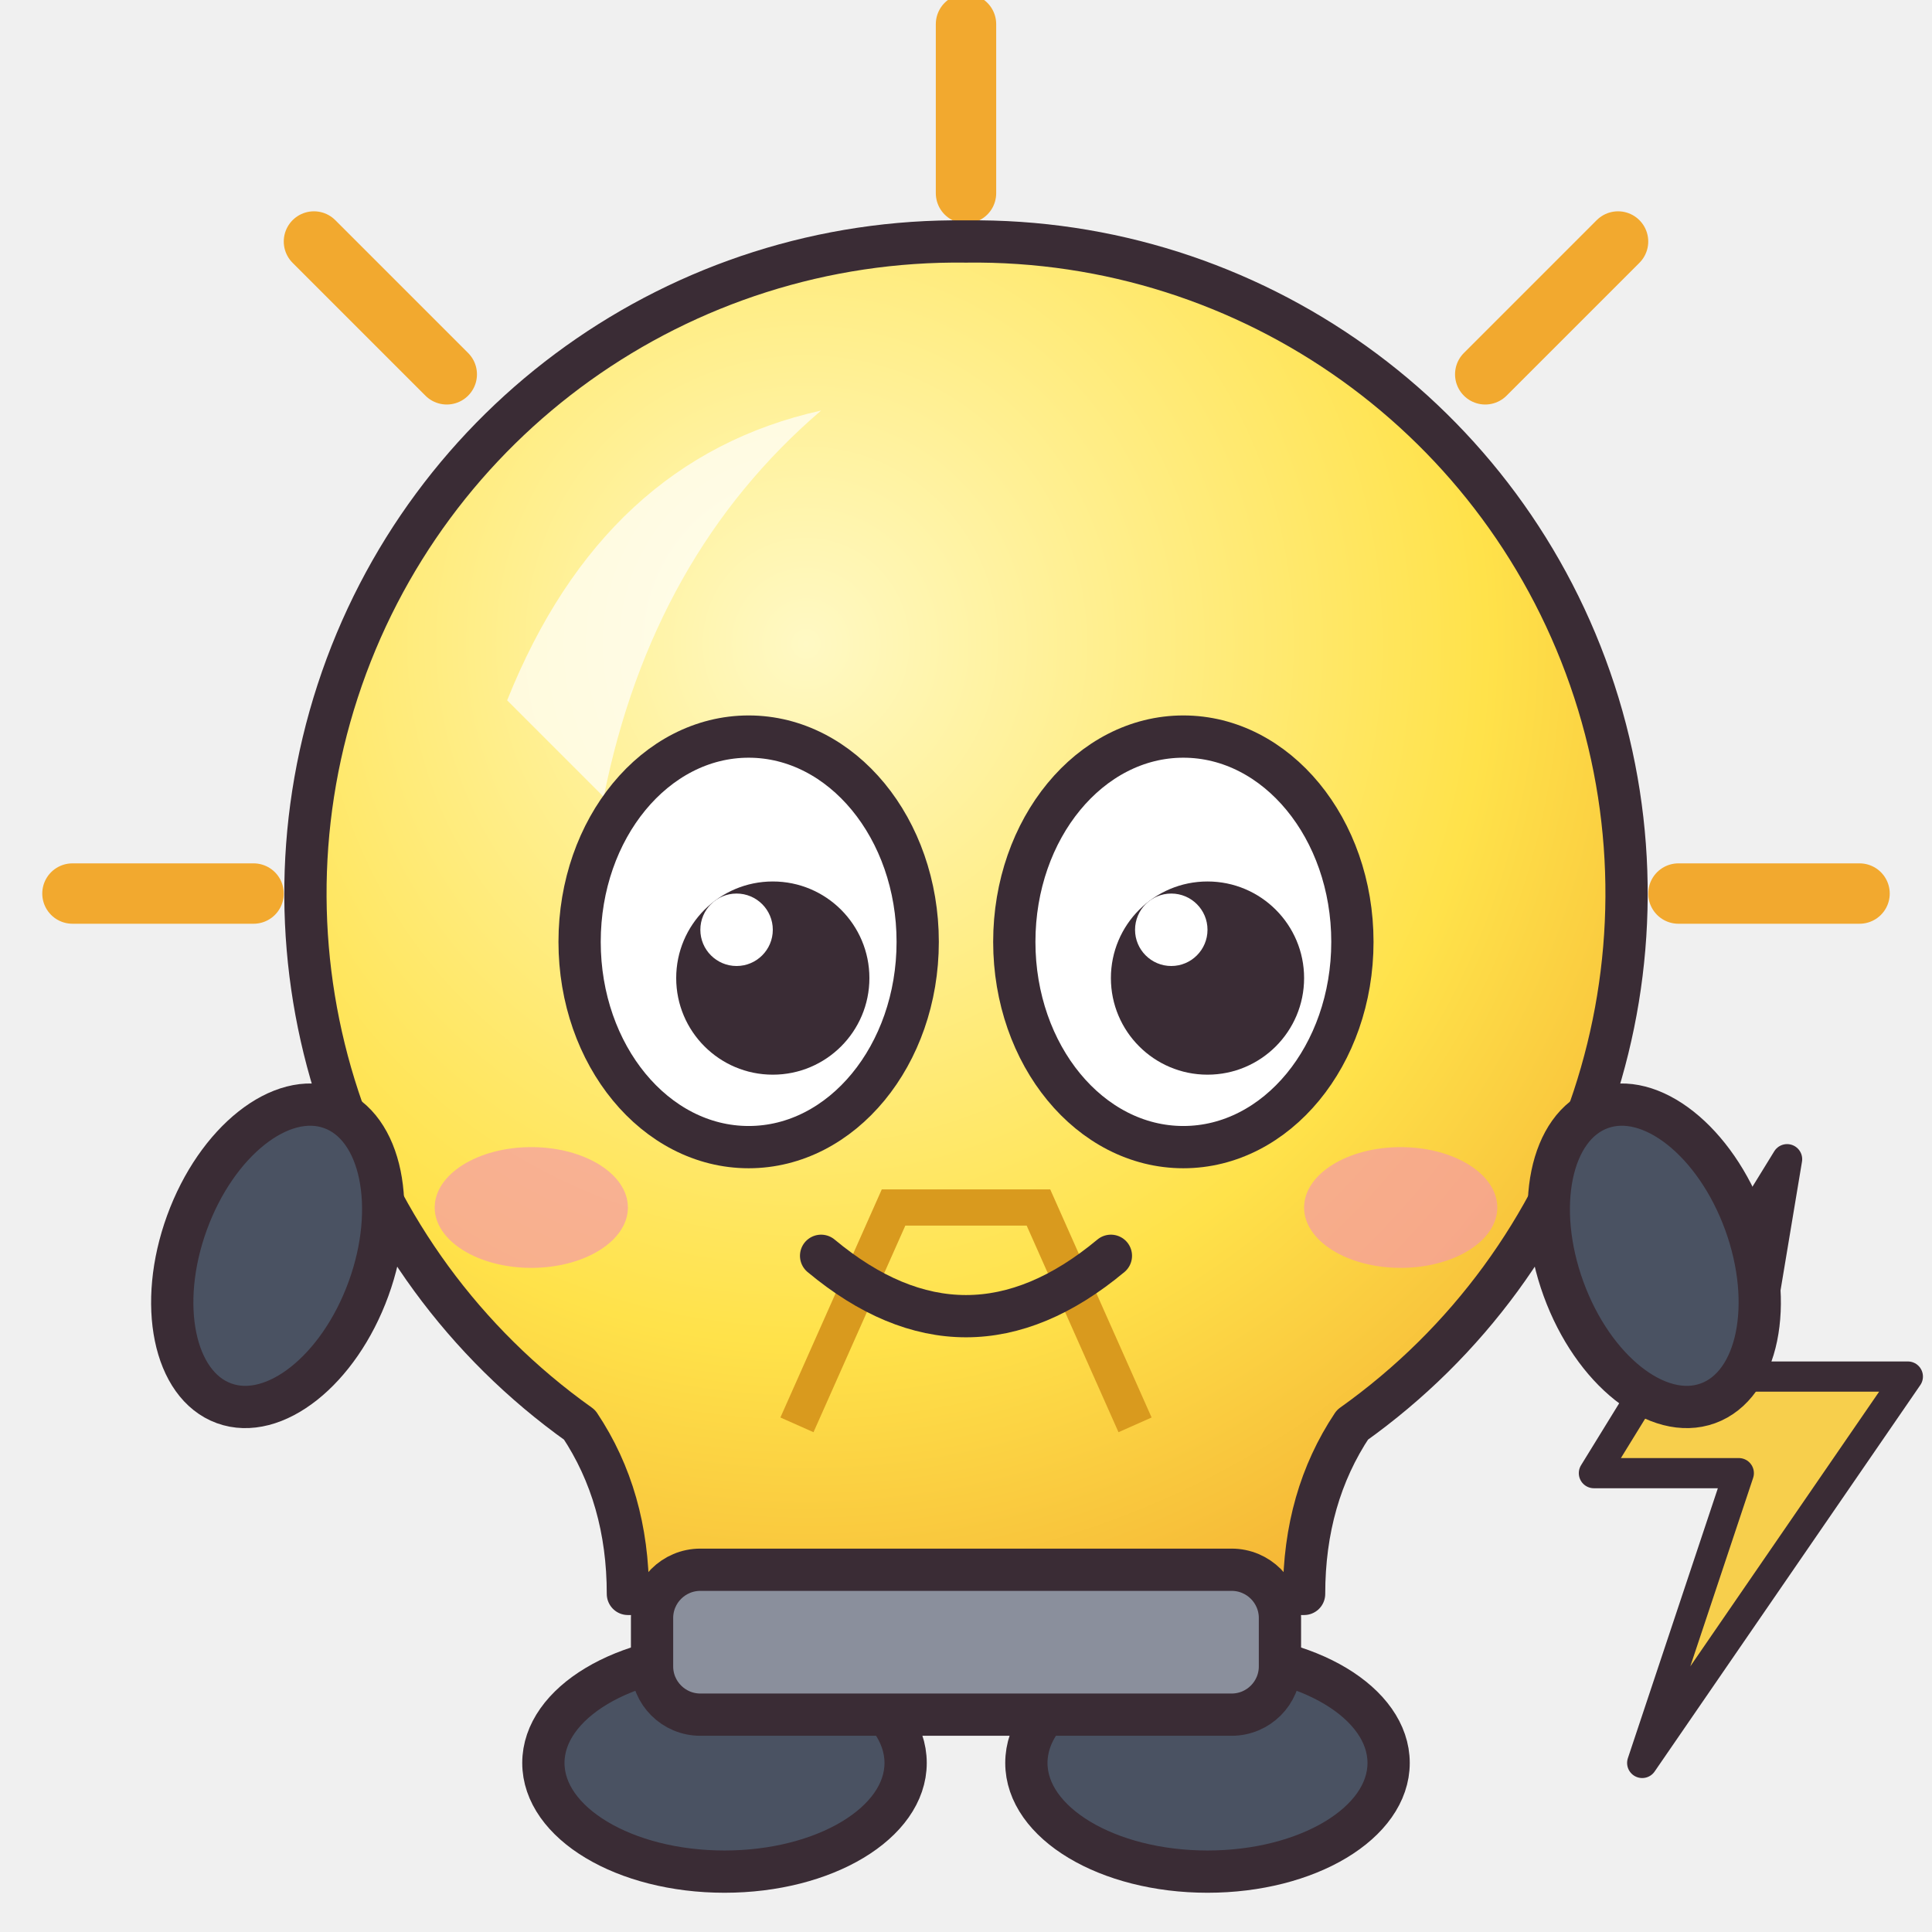
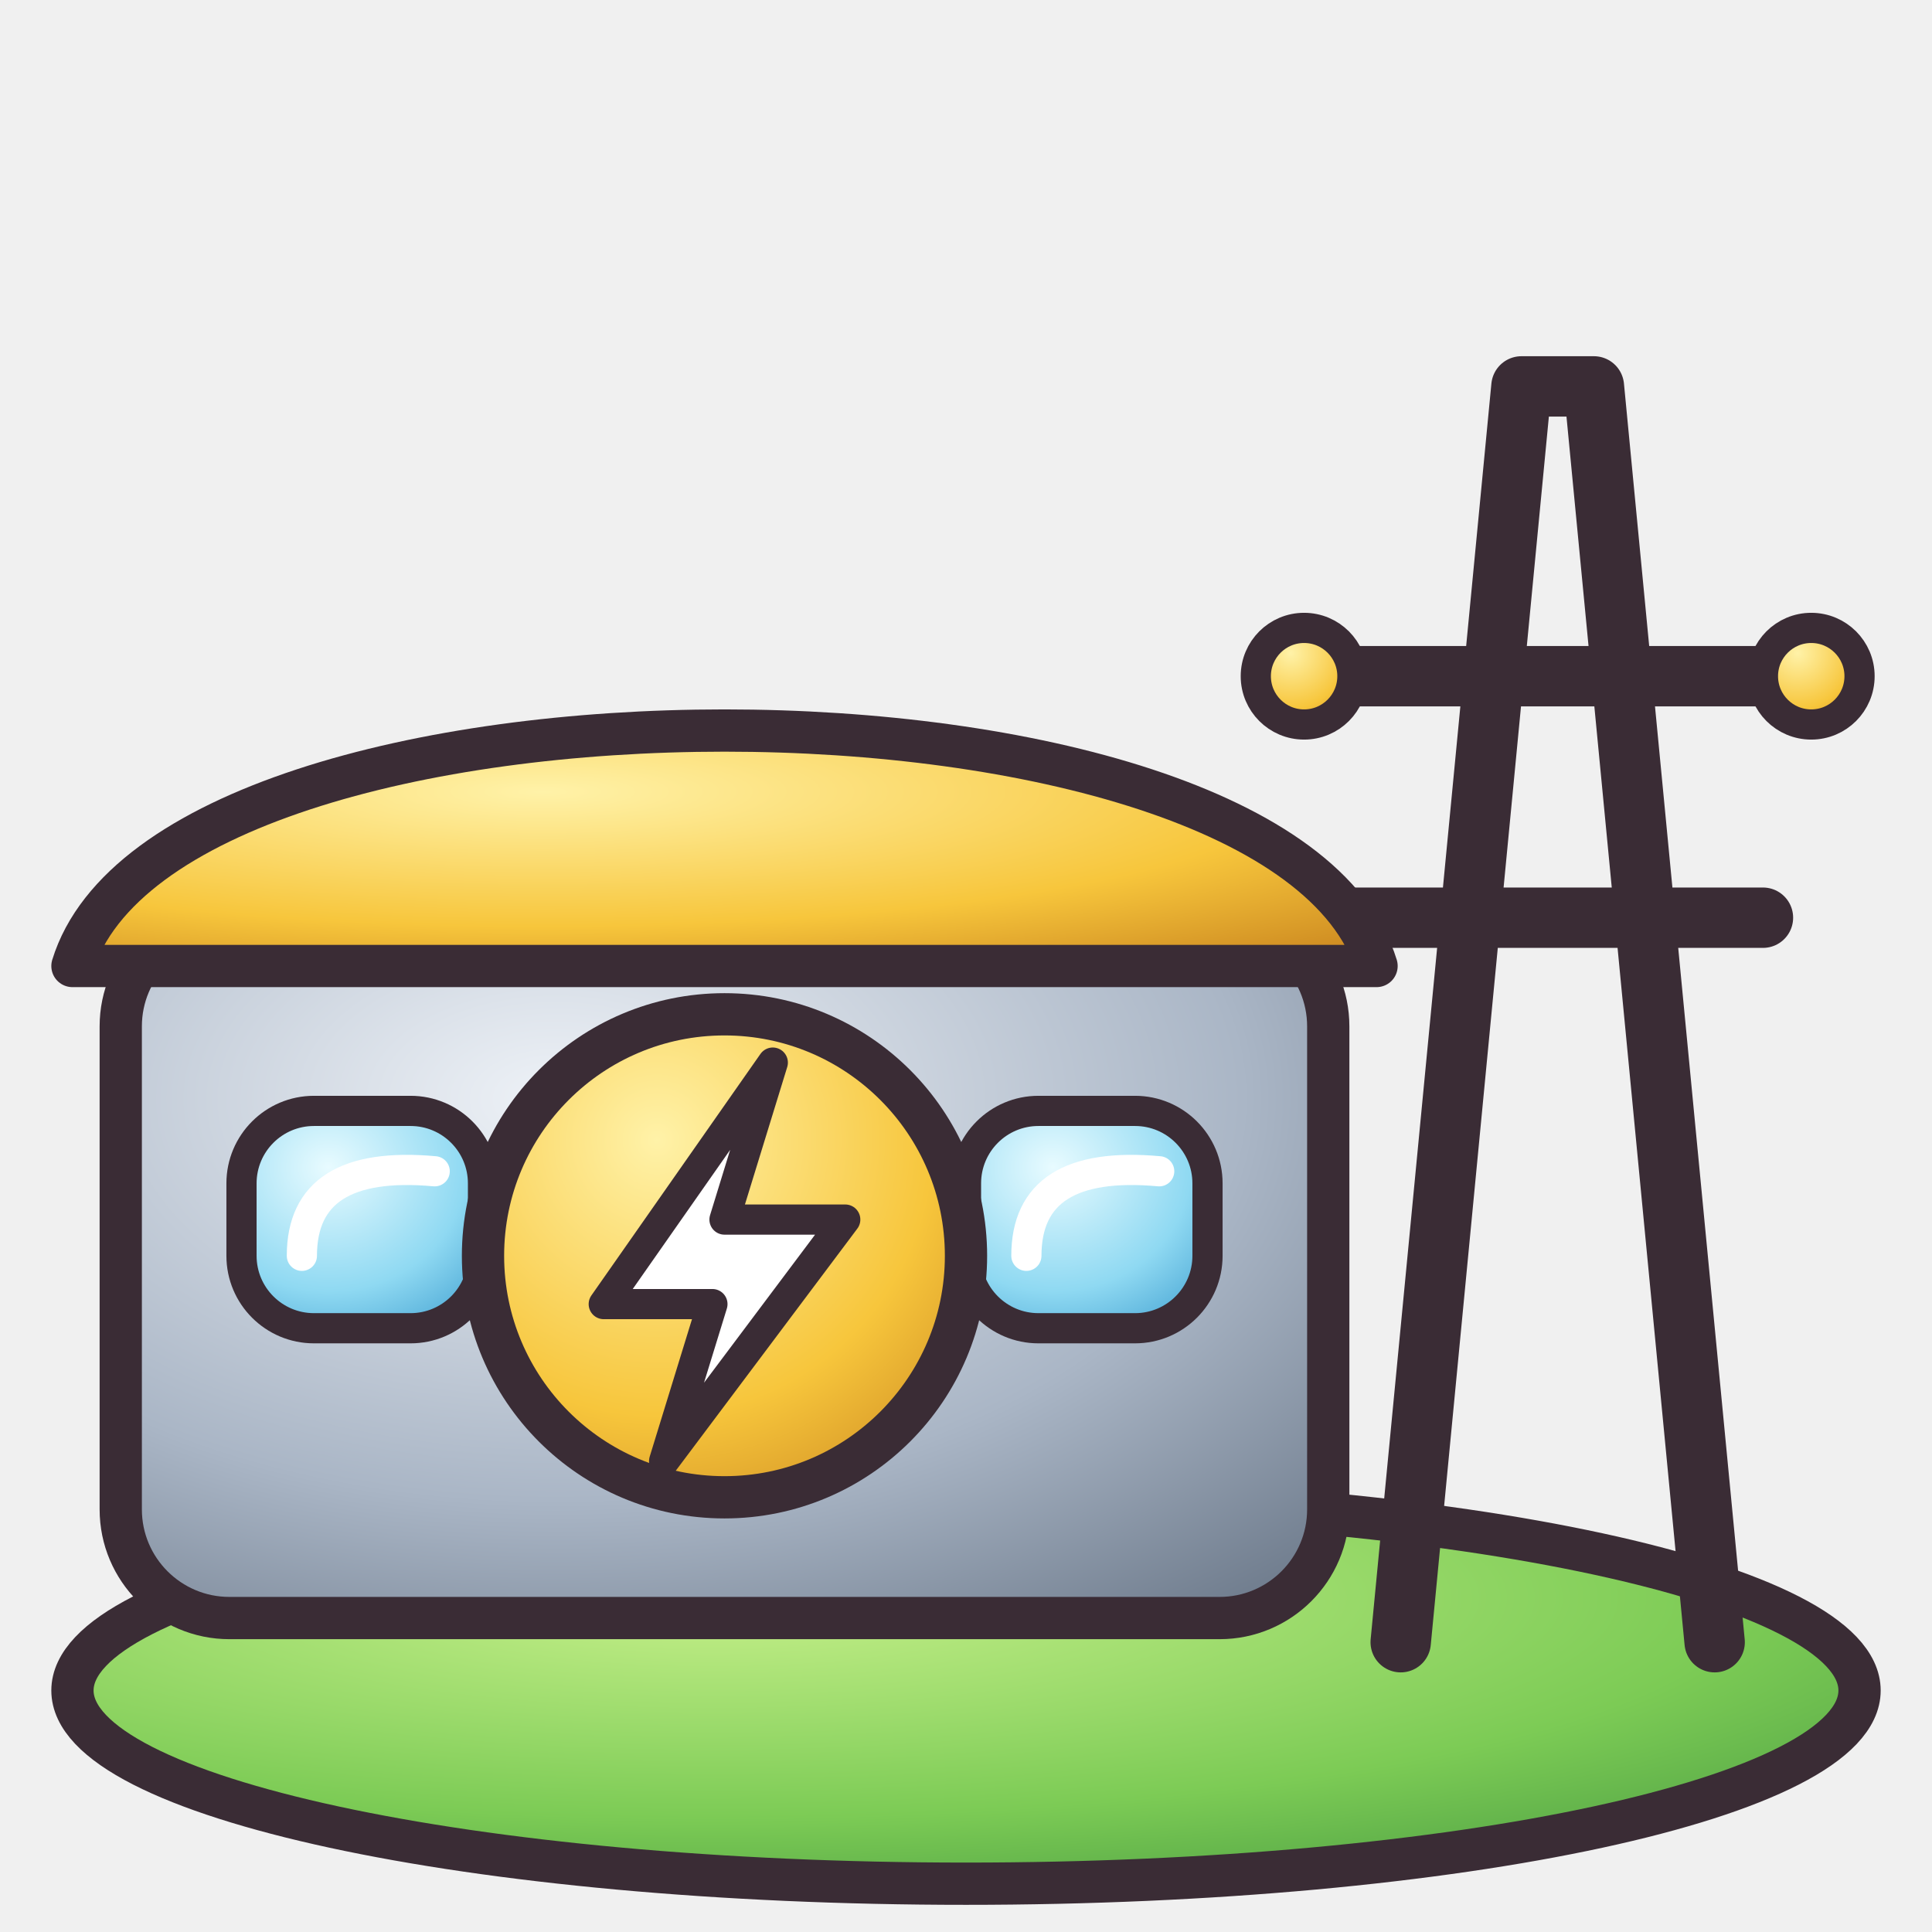
<svg xmlns="http://www.w3.org/2000/svg" viewBox="0 0 160 160" width="160" height="160">
  <defs>
-     <radialGradient id="b" cx=".38" cy=".3" r=".85">
-       <stop offset="0" stop-color="#fff9c4" />
-       <stop offset=".6" stop-color="#ffe24a" />
-       <stop offset="1" stop-color="#f2a92f" />
+     <radialGradient id="grass" cx=".36" cy=".26" r=".95">
+       <stop offset="0" stop-color="#c6f08a" />
+       <stop offset=".6" stop-color="#7ccb55" />
+       <stop offset="1" stop-color="#43963f" />
+     </radialGradient>
+     <radialGradient id="glass" cx=".36" cy=".26" r=".95">
+       <stop offset="0" stop-color="#e8fbff" />
+       <stop offset=".6" stop-color="#8fd9f2" />
+       <stop offset="1" stop-color="#3f9fd0" />
+     </radialGradient>
+     <radialGradient id="smoke" cx=".36" cy=".26" r=".95">
+       <stop offset="0" stop-color="#ffffff" />
+       <stop offset=".6" stop-color="#e4e8ee" />
+       <stop offset="1" stop-color="#aeb7c4" />
+     </radialGradient>
+     <radialGradient id="red" cx=".36" cy=".26" r=".95">
+       <stop offset="0" stop-color="#ff9d8c" />
+       <stop offset=".6" stop-color="#e8533f" />
+       <stop offset="1" stop-color="#ab2c26" />
+     </radialGradient>
+     <radialGradient id="steel" cx=".36" cy=".26" r=".95">
+       <stop offset="0" stop-color="#eef2f7" />
+       <stop offset=".6" stop-color="#aab6c6" />
+       <stop offset="1" stop-color="#6a7788" />
+     </radialGradient>
+     <radialGradient id="brick" cx=".36" cy=".26" r=".95">
+       <stop offset="0" stop-color="#f2a878" />
+       <stop offset=".6" stop-color="#cf6a42" />
+       <stop offset="1" stop-color="#94402a" />
+     </radialGradient>
+     <radialGradient id="wood" cx=".36" cy=".26" r=".95">
+       <stop offset="0" stop-color="#e8b878" />
+       <stop offset=".6" stop-color="#c07f42" />
+       <stop offset="1" stop-color="#7f4d24" />
+     </radialGradient>
+     <radialGradient id="cream" cx=".36" cy=".26" r=".95">
+       <stop offset="0" stop-color="#fff8e6" />
+       <stop offset=".6" stop-color="#f4e0b2" />
+       <stop offset="1" stop-color="#cfa766" />
+     </radialGradient>
+     <radialGradient id="gold" cx=".36" cy=".26" r=".95">
+       <stop offset="0" stop-color="#fff2a8" />
+       <stop offset=".6" stop-color="#f7c63c" />
+       <stop offset="1" stop-color="#c9841e" />
+     </radialGradient>
+     <radialGradient id="green" cx=".36" cy=".26" r=".95">
+       <stop offset="0" stop-color="#d6f7a6" />
+       <stop offset=".6" stop-color="#74cc5a" />
+       <stop offset="1" stop-color="#2f8a44" />
    </radialGradient>
  </defs>
-   <path d="M80 2v14M26 20l11 11M134 20l-11 11M6 74h15M154 74h-15" stroke="#f2a92f" stroke-width="5" stroke-linecap="round" />
-   <path d="M148 96l-16 26h12l-8 24 22-32h-13z" fill="#f7cf4c" stroke="#3a2c35" stroke-width="2.5" stroke-linejoin="round" stroke-linecap="round" />
-   <ellipse cx="60" cy="146" rx="15" ry="9" fill="#4a5262" stroke="#3a2c35" stroke-width="3.5" stroke-linejoin="round" stroke-linecap="round" />
-   <ellipse cx="100" cy="146" rx="15" ry="9" fill="#4a5262" stroke="#3a2c35" stroke-width="3.5" stroke-linejoin="round" stroke-linecap="round" />
-   <path d="M80 20a54 54 0 0 1 32 98q-4 6-4 14H52q0-8-4-14A54 54 0 0 1 80 20z" fill="url(#b)" stroke="#3a2c35" stroke-width="3.5" stroke-linejoin="round" stroke-linecap="round" />
-   <rect x="54" y="130" width="52" height="12" rx="4" fill="#8a8f9c" stroke="#3a2c35" stroke-width="3.5" stroke-linejoin="round" stroke-linecap="round" />
-   <path d="M66 118l8-18h12l8 18" fill="none" stroke="#d99a1e" stroke-width="3" />
-   <path d="M42 58q8-20 26-24-14 12-18 32z" fill="#fff" opacity=".7" />
-   <ellipse cx="23" cy="104" rx="8" ry="13" transform="rotate(20 23 104)" fill="#4a5262" stroke="#3a2c35" stroke-width="3.5" stroke-linejoin="round" stroke-linecap="round" />
-   <ellipse cx="137" cy="104" rx="8" ry="13" transform="rotate(-20 137 104)" fill="#4a5262" stroke="#3a2c35" stroke-width="3.5" stroke-linejoin="round" stroke-linecap="round" />
-   <ellipse cx="62" cy="78" rx="14" ry="17" fill="#fff" stroke="#3a2c35" stroke-width="3.5" stroke-linejoin="round" stroke-linecap="round" />
-   <circle cx="64" cy="81" r="8" fill="#3a2c35" />
-   <circle cx="61" cy="77" r="3" fill="#fff" />
-   <ellipse cx="98" cy="78" rx="14" ry="17" fill="#fff" stroke="#3a2c35" stroke-width="3.5" stroke-linejoin="round" stroke-linecap="round" />
-   <circle cx="100" cy="81" r="8" fill="#3a2c35" />
-   <circle cx="97" cy="77" r="3" fill="#fff" />
-   <path d="M68 104q12 10 24 0" fill="none" stroke="#3a2c35" stroke-width="3.5" stroke-linejoin="round" stroke-linecap="round" />
-   <ellipse cx="44" cy="100" rx="8" ry="5" fill="#f59aa8" opacity=".7" />
-   <ellipse cx="116" cy="100" rx="8" ry="5" fill="#f59aa8" opacity=".7" />
+   <ellipse cx="80" cy="140" rx="74" ry="16" fill="url(#grass)" stroke="#3a2c35" stroke-width="3.5" stroke-linejoin="round" stroke-linecap="round" />
+   <path d="M116 136l10-104h6l10 104M108 56h42M112 76h34" fill="none" stroke="#3a2c35" stroke-width="5" stroke-linecap="round" stroke-linejoin="round" />
+   <circle cx="108" cy="56" r="4" fill="url(#gold)" stroke="#3a2c35" stroke-width="2.5" stroke-linejoin="round" stroke-linecap="round" />
+   <circle cx="150" cy="56" r="4" fill="url(#gold)" stroke="#3a2c35" stroke-width="2.5" stroke-linejoin="round" stroke-linecap="round" />
+   <rect x="10" y="76" width="100" height="58" rx="9" fill="url(#steel)" stroke="#3a2c35" stroke-width="3.5" stroke-linejoin="round" stroke-linecap="round" />
+   <path d="M6 80c8-26 100-26 108 0z" fill="url(#gold)" stroke="#3a2c35" stroke-width="3.5" stroke-linejoin="round" stroke-linecap="round" />
+   <rect x="20" y="92" width="20" height="18" rx="6" fill="url(#glass)" stroke="#3a2c35" stroke-width="2.5" stroke-linejoin="round" stroke-linecap="round" />
+   <path d="M25 104q0-8 11-7" fill="none" stroke="#fff" stroke-width="2.5" stroke-linecap="round" />
+   <rect x="80" y="92" width="20" height="18" rx="6" fill="url(#glass)" stroke="#3a2c35" stroke-width="2.5" stroke-linejoin="round" stroke-linecap="round" />
+   <path d="M85 104q0-8 11-7" fill="none" stroke="#fff" stroke-width="2.5" stroke-linecap="round" />
+   <circle cx="60" cy="104" r="20" fill="url(#gold)" stroke="#3a2c35" stroke-width="3.5" stroke-linejoin="round" stroke-linecap="round" />
+   <path d="M64 88L50 108h9l-4 13 15-20h-10z" fill="#fff" stroke="#3a2c35" stroke-width="2.5" stroke-linejoin="round" stroke-linecap="round" />
</svg>
